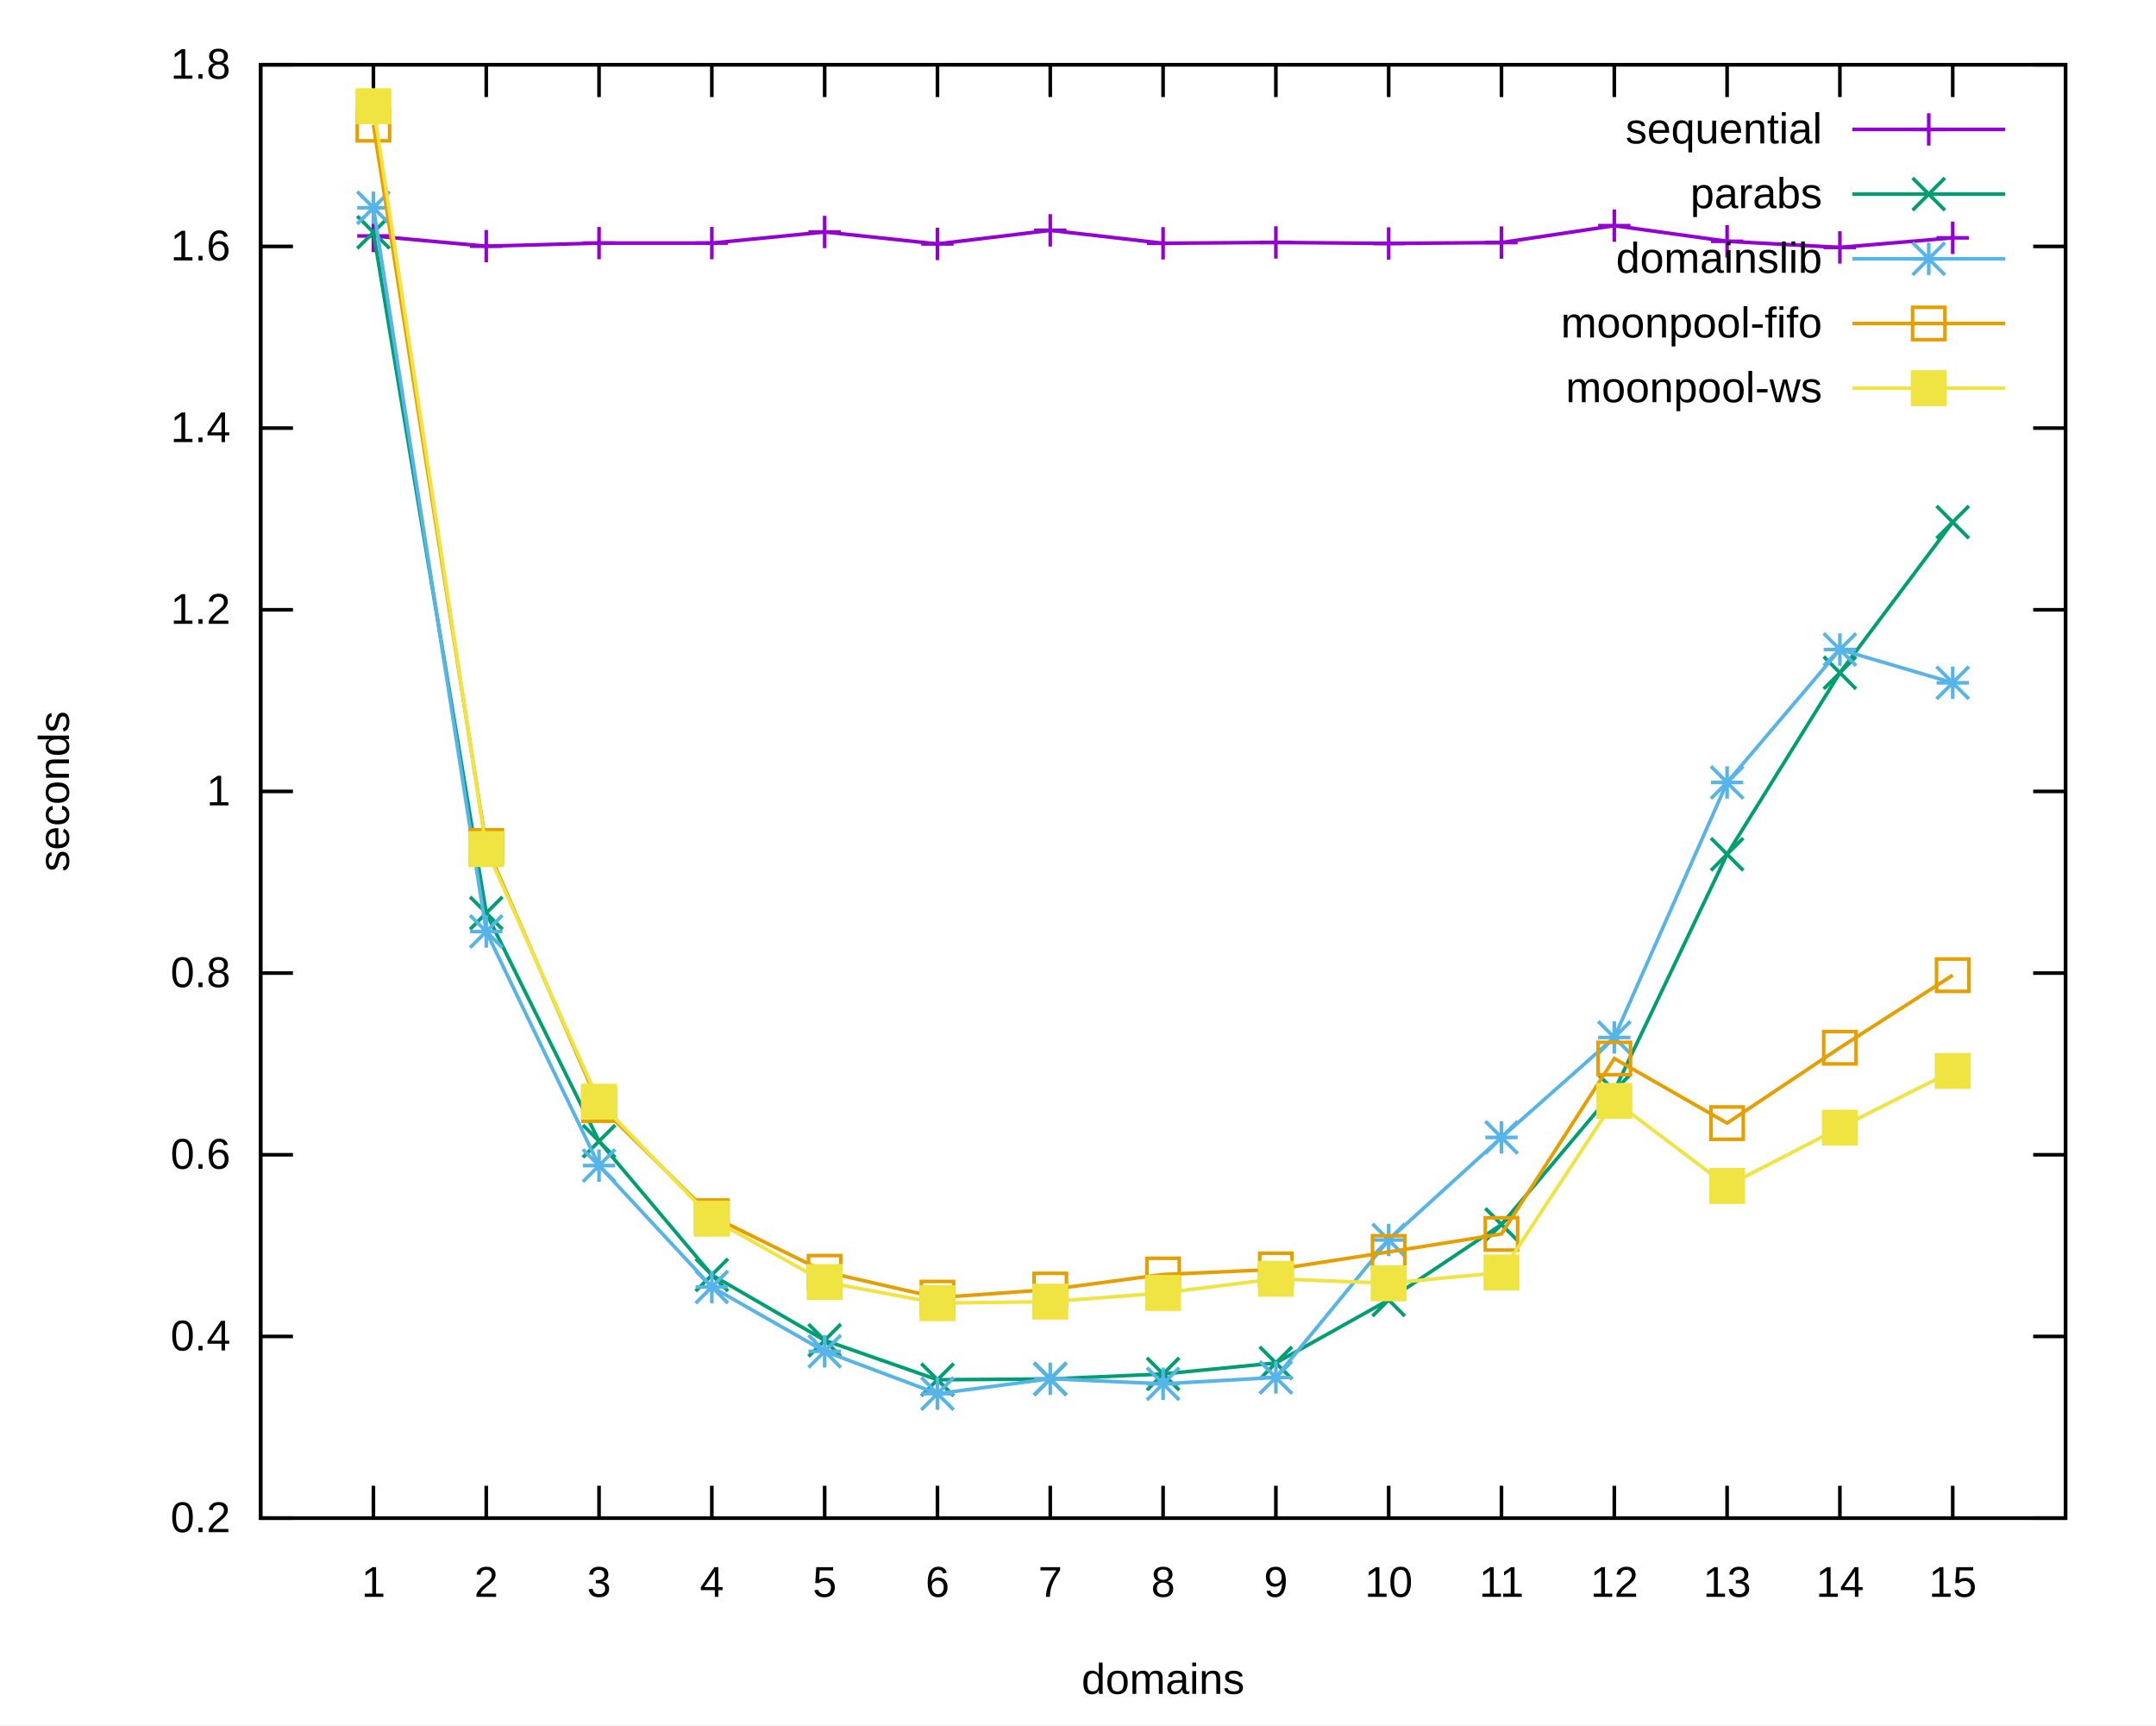
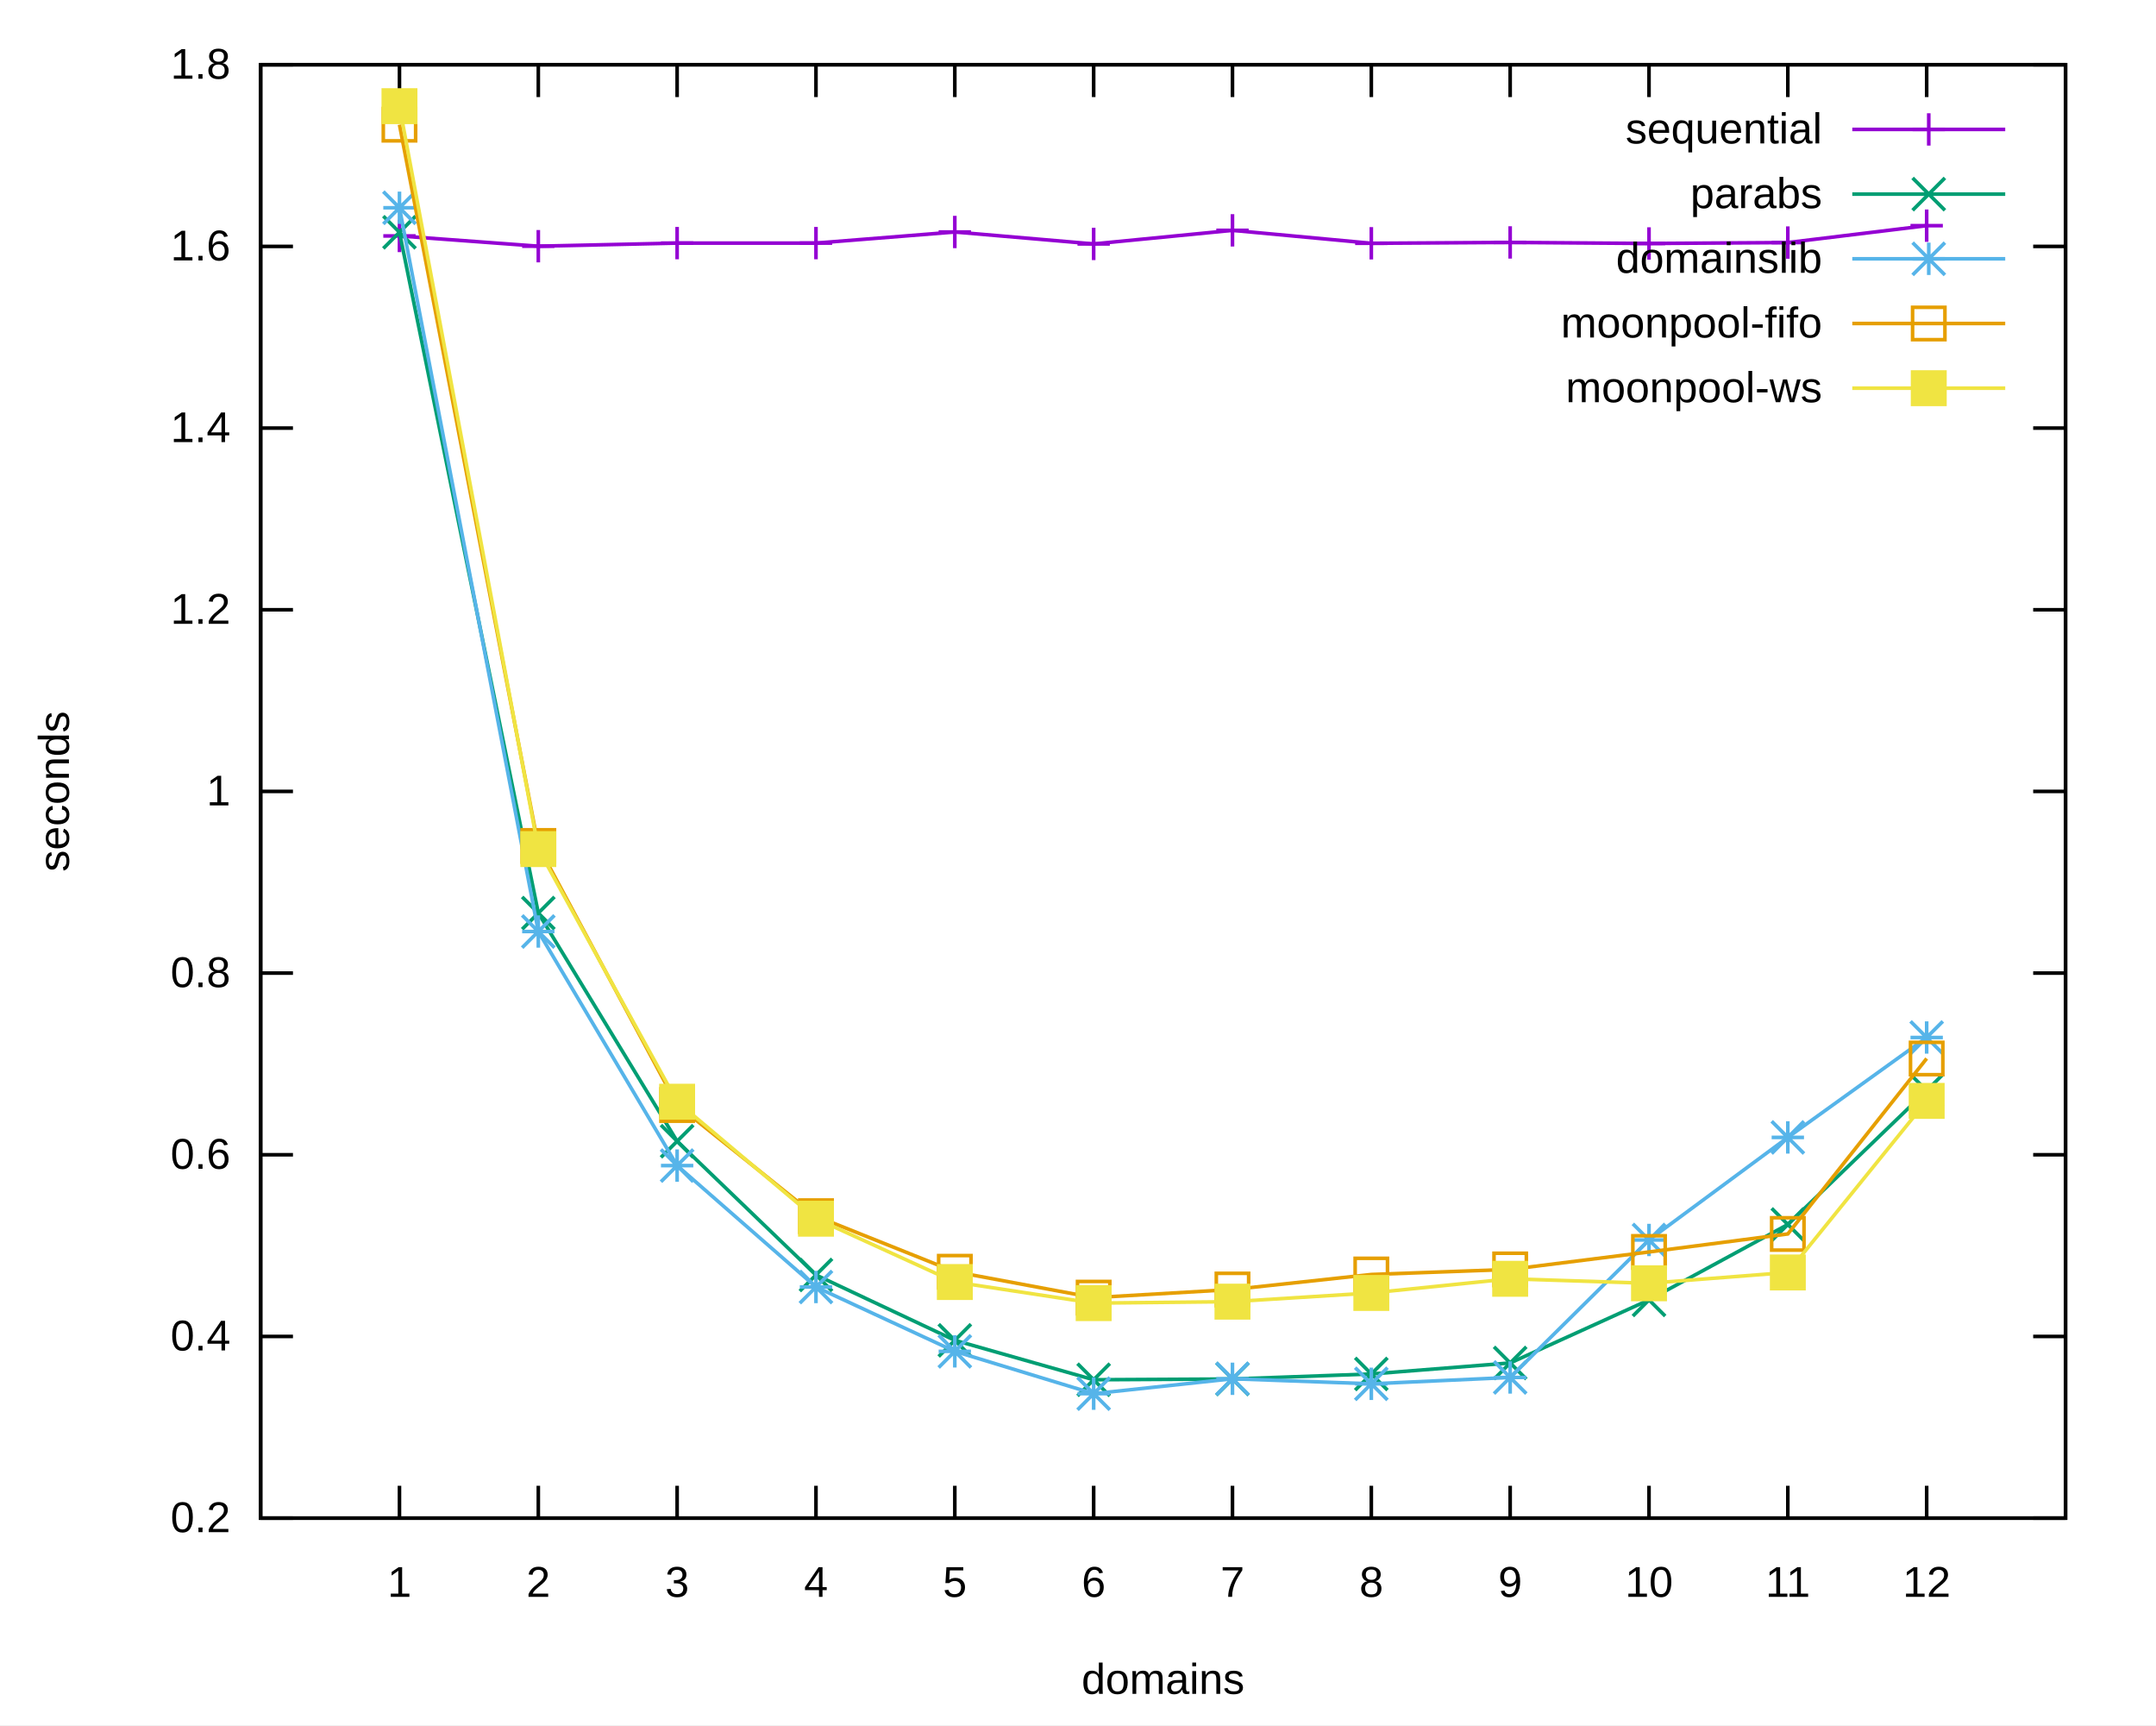
<svg xmlns="http://www.w3.org/2000/svg" xmlns:xlink="http://www.w3.org/1999/xlink" viewBox="0 0 600 480">
  <g id="gnuplot_canvas">
    <rect x="0" y="0" width="600" height="480" fill="#ffffff" />
    <defs>
      <circle id="gpDot" r="0.5" stroke-width="0.5" stroke="currentColor" />
      <path id="gpPt0" stroke-width="0.222" stroke="currentColor" d="M-1,0 h2 M0,-1 v2" />
      <path id="gpPt1" stroke-width="0.222" stroke="currentColor" d="M-1,-1 L1,1 M1,-1 L-1,1" />
      <path id="gpPt2" stroke-width="0.222" stroke="currentColor" d="M-1,0 L1,0 M0,-1 L0,1 M-1,-1 L1,1 M-1,1 L1,-1" />
      <rect id="gpPt3" stroke-width="0.222" stroke="currentColor" x="-1" y="-1" width="2" height="2" />
      <rect id="gpPt4" stroke-width="0.222" stroke="currentColor" fill="currentColor" x="-1" y="-1" width="2" height="2" />
      <circle id="gpPt5" stroke-width="0.222" stroke="currentColor" cx="0" cy="0" r="1" />
      <use xlink:href="#gpPt5" id="gpPt6" fill="currentColor" stroke="none" />
      <path id="gpPt7" stroke-width="0.222" stroke="currentColor" d="M0,-1.33 L-1.33,0.67 L1.33,0.67 z" />
      <use xlink:href="#gpPt7" id="gpPt8" fill="currentColor" stroke="none" />
      <use xlink:href="#gpPt7" id="gpPt9" stroke="currentColor" transform="rotate(180)" />
      <use xlink:href="#gpPt9" id="gpPt10" fill="currentColor" stroke="none" />
      <use xlink:href="#gpPt3" id="gpPt11" stroke="currentColor" transform="rotate(45)" />
      <use xlink:href="#gpPt11" id="gpPt12" fill="currentColor" stroke="none" />
      <path id="gpPt13" stroke-width="0.222" stroke="currentColor" d="M0,1.330 L1.265,0.411 L0.782,-1.067 L-0.782,-1.076 L-1.265,0.411 z" />
      <use xlink:href="#gpPt13" id="gpPt14" fill="currentColor" stroke="none" />
      <filter id="textbox" filterUnits="objectBoundingBox" x="0" y="0" height="1" width="1">
        <feFlood flood-color="#FFFFFF" flood-opacity="1" result="bgnd" />
        <feComposite in="SourceGraphic" in2="bgnd" operator="atop" />
      </filter>
      <filter id="greybox" filterUnits="objectBoundingBox" x="0" y="0" height="1" width="1">
        <feFlood flood-color="lightgrey" flood-opacity="1" result="grey" />
        <feComposite in="SourceGraphic" in2="grey" operator="atop" />
      </filter>
    </defs>
    <g fill="none" color="#FFFFFF" stroke="currentColor" stroke-width="1.00" stroke-linecap="butt" stroke-linejoin="miter">
</g>
    <g fill="none" color="black" stroke="currentColor" stroke-width="1.00" stroke-linecap="butt" stroke-linejoin="miter">
      <path stroke="black" d="M72.53,422.40 L81.53,422.40 M574.82,422.40 L565.82,422.40  " />
      <g transform="translate(64.14,426.30)" stroke="none" fill="black" font-family="Arial" font-size="12.00" text-anchor="end">
        <text>
          <tspan font-family="Arial"> 0.2</tspan>
        </text>
      </g>
    </g>
    <g fill="none" color="black" stroke="currentColor" stroke-width="1.00" stroke-linecap="butt" stroke-linejoin="miter">
      <path stroke="black" d="M72.53,371.85 L81.53,371.85 M574.82,371.85 L565.82,371.85  " />
      <g transform="translate(64.14,375.75)" stroke="none" fill="black" font-family="Arial" font-size="12.00" text-anchor="end">
        <text>
          <tspan font-family="Arial"> 0.4</tspan>
        </text>
      </g>
    </g>
    <g fill="none" color="black" stroke="currentColor" stroke-width="1.00" stroke-linecap="butt" stroke-linejoin="miter">
      <path stroke="black" d="M72.53,321.30 L81.53,321.30 M574.82,321.30 L565.82,321.30  " />
      <g transform="translate(64.14,325.20)" stroke="none" fill="black" font-family="Arial" font-size="12.00" text-anchor="end">
        <text>
          <tspan font-family="Arial"> 0.6</tspan>
        </text>
      </g>
    </g>
    <g fill="none" color="black" stroke="currentColor" stroke-width="1.00" stroke-linecap="butt" stroke-linejoin="miter">
      <path stroke="black" d="M72.53,270.75 L81.53,270.75 M574.82,270.75 L565.82,270.75  " />
      <g transform="translate(64.14,274.65)" stroke="none" fill="black" font-family="Arial" font-size="12.00" text-anchor="end">
        <text>
          <tspan font-family="Arial"> 0.8</tspan>
        </text>
      </g>
    </g>
    <g fill="none" color="black" stroke="currentColor" stroke-width="1.00" stroke-linecap="butt" stroke-linejoin="miter">
      <path stroke="black" d="M72.53,220.20 L81.53,220.20 M574.82,220.20 L565.82,220.20  " />
      <g transform="translate(64.14,224.10)" stroke="none" fill="black" font-family="Arial" font-size="12.00" text-anchor="end">
        <text>
          <tspan font-family="Arial"> 1</tspan>
        </text>
      </g>
    </g>
    <g fill="none" color="black" stroke="currentColor" stroke-width="1.00" stroke-linecap="butt" stroke-linejoin="miter">
      <path stroke="black" d="M72.53,169.66 L81.53,169.66 M574.82,169.66 L565.82,169.66  " />
      <g transform="translate(64.14,173.56)" stroke="none" fill="black" font-family="Arial" font-size="12.00" text-anchor="end">
        <text>
          <tspan font-family="Arial"> 1.2</tspan>
        </text>
      </g>
    </g>
    <g fill="none" color="black" stroke="currentColor" stroke-width="1.00" stroke-linecap="butt" stroke-linejoin="miter">
      <path stroke="black" d="M72.53,119.11 L81.53,119.11 M574.82,119.11 L565.82,119.11  " />
      <g transform="translate(64.14,123.01)" stroke="none" fill="black" font-family="Arial" font-size="12.00" text-anchor="end">
        <text>
          <tspan font-family="Arial"> 1.4</tspan>
        </text>
      </g>
    </g>
    <g fill="none" color="black" stroke="currentColor" stroke-width="1.00" stroke-linecap="butt" stroke-linejoin="miter">
      <path stroke="black" d="M72.53,68.56 L81.53,68.56 M574.82,68.56 L565.82,68.56  " />
      <g transform="translate(64.14,72.46)" stroke="none" fill="black" font-family="Arial" font-size="12.00" text-anchor="end">
        <text>
          <tspan font-family="Arial"> 1.6</tspan>
        </text>
      </g>
    </g>
    <g fill="none" color="black" stroke="currentColor" stroke-width="1.00" stroke-linecap="butt" stroke-linejoin="miter">
      <path stroke="black" d="M72.53,18.01 L81.53,18.01 M574.82,18.01 L565.82,18.01  " />
      <g transform="translate(64.14,21.91)" stroke="none" fill="black" font-family="Arial" font-size="12.00" text-anchor="end">
        <text>
          <tspan font-family="Arial"> 1.8</tspan>
        </text>
      </g>
    </g>
    <g fill="none" color="black" stroke="currentColor" stroke-width="1.00" stroke-linecap="butt" stroke-linejoin="miter">
-       <path stroke="black" d="M103.92,422.40 L103.92,413.40 M103.92,18.01 L103.92,27.01  " />
-       <g transform="translate(103.92,444.30)" stroke="none" fill="black" font-family="Arial" font-size="12.00" text-anchor="middle">
+       <path stroke="black" d="M111.17,422.40 L111.17,413.40 M111.17,18.01 L111.17,27.01  " />
+       <g transform="translate(111.17,444.30)" stroke="none" fill="black" font-family="Arial" font-size="12.00" text-anchor="middle">
        <text>
          <tspan font-family="Arial"> 1</tspan>
        </text>
      </g>
    </g>
    <g fill="none" color="black" stroke="currentColor" stroke-width="1.00" stroke-linecap="butt" stroke-linejoin="miter">
-       <path stroke="black" d="M135.32,422.40 L135.32,413.40 M135.32,18.01 L135.32,27.01  " />
-       <g transform="translate(135.32,444.30)" stroke="none" fill="black" font-family="Arial" font-size="12.00" text-anchor="middle">
+       <path stroke="black" d="M149.81,422.40 L149.81,413.40 M149.81,18.01 L149.81,27.01  " />
+       <g transform="translate(149.81,444.30)" stroke="none" fill="black" font-family="Arial" font-size="12.00" text-anchor="middle">
        <text>
          <tspan font-family="Arial"> 2</tspan>
        </text>
      </g>
    </g>
    <g fill="none" color="black" stroke="currentColor" stroke-width="1.00" stroke-linecap="butt" stroke-linejoin="miter">
-       <path stroke="black" d="M166.71,422.40 L166.71,413.40 M166.71,18.01 L166.71,27.01  " />
-       <g transform="translate(166.71,444.30)" stroke="none" fill="black" font-family="Arial" font-size="12.00" text-anchor="middle">
+       <path stroke="black" d="M188.44,422.40 L188.44,413.40 M188.44,18.01 L188.44,27.01  " />
+       <g transform="translate(188.44,444.30)" stroke="none" fill="black" font-family="Arial" font-size="12.00" text-anchor="middle">
        <text>
          <tspan font-family="Arial"> 3</tspan>
        </text>
      </g>
    </g>
    <g fill="none" color="black" stroke="currentColor" stroke-width="1.00" stroke-linecap="butt" stroke-linejoin="miter">
-       <path stroke="black" d="M198.10,422.40 L198.10,413.40 M198.10,18.01 L198.10,27.01  " />
-       <g transform="translate(198.10,444.30)" stroke="none" fill="black" font-family="Arial" font-size="12.00" text-anchor="middle">
+       <path stroke="black" d="M227.08,422.40 L227.08,413.40 M227.08,18.01 L227.08,27.01  " />
+       <g transform="translate(227.08,444.30)" stroke="none" fill="black" font-family="Arial" font-size="12.00" text-anchor="middle">
        <text>
          <tspan font-family="Arial"> 4</tspan>
        </text>
      </g>
    </g>
    <g fill="none" color="black" stroke="currentColor" stroke-width="1.00" stroke-linecap="butt" stroke-linejoin="miter">
-       <path stroke="black" d="M229.50,422.40 L229.50,413.40 M229.50,18.01 L229.50,27.01  " />
-       <g transform="translate(229.50,444.30)" stroke="none" fill="black" font-family="Arial" font-size="12.00" text-anchor="middle">
+       <path stroke="black" d="M265.72,422.40 L265.72,413.40 M265.72,18.01 L265.72,27.01  " />
+       <g transform="translate(265.72,444.30)" stroke="none" fill="black" font-family="Arial" font-size="12.00" text-anchor="middle">
        <text>
          <tspan font-family="Arial"> 5</tspan>
        </text>
      </g>
    </g>
    <g fill="none" color="black" stroke="currentColor" stroke-width="1.00" stroke-linecap="butt" stroke-linejoin="miter">
-       <path stroke="black" d="M260.89,422.40 L260.89,413.40 M260.89,18.01 L260.89,27.01  " />
-       <g transform="translate(260.89,444.30)" stroke="none" fill="black" font-family="Arial" font-size="12.00" text-anchor="middle">
+       <path stroke="black" d="M304.36,422.40 L304.36,413.40 M304.36,18.01 L304.36,27.01  " />
+       <g transform="translate(304.36,444.30)" stroke="none" fill="black" font-family="Arial" font-size="12.00" text-anchor="middle">
        <text>
          <tspan font-family="Arial"> 6</tspan>
        </text>
      </g>
    </g>
    <g fill="none" color="black" stroke="currentColor" stroke-width="1.00" stroke-linecap="butt" stroke-linejoin="miter">
-       <path stroke="black" d="M292.28,422.40 L292.28,413.40 M292.28,18.01 L292.28,27.01  " />
-       <g transform="translate(292.28,444.30)" stroke="none" fill="black" font-family="Arial" font-size="12.00" text-anchor="middle">
+       <path stroke="black" d="M342.99,422.40 L342.99,413.40 M342.99,18.01 L342.99,27.01  " />
+       <g transform="translate(342.99,444.30)" stroke="none" fill="black" font-family="Arial" font-size="12.00" text-anchor="middle">
        <text>
          <tspan font-family="Arial"> 7</tspan>
        </text>
      </g>
    </g>
    <g fill="none" color="black" stroke="currentColor" stroke-width="1.00" stroke-linecap="butt" stroke-linejoin="miter">
-       <path stroke="black" d="M323.68,422.40 L323.68,413.40 M323.68,18.01 L323.68,27.01  " />
-       <g transform="translate(323.68,444.30)" stroke="none" fill="black" font-family="Arial" font-size="12.00" text-anchor="middle">
+       <path stroke="black" d="M381.63,422.40 L381.63,413.40 M381.63,18.01 L381.63,27.01  " />
+       <g transform="translate(381.63,444.30)" stroke="none" fill="black" font-family="Arial" font-size="12.00" text-anchor="middle">
        <text>
          <tspan font-family="Arial"> 8</tspan>
        </text>
      </g>
    </g>
    <g fill="none" color="black" stroke="currentColor" stroke-width="1.00" stroke-linecap="butt" stroke-linejoin="miter">
-       <path stroke="black" d="M355.07,422.40 L355.07,413.40 M355.07,18.01 L355.07,27.01  " />
-       <g transform="translate(355.07,444.30)" stroke="none" fill="black" font-family="Arial" font-size="12.00" text-anchor="middle">
+       <path stroke="black" d="M420.27,422.40 L420.27,413.40 M420.27,18.01 L420.27,27.01  " />
+       <g transform="translate(420.27,444.30)" stroke="none" fill="black" font-family="Arial" font-size="12.00" text-anchor="middle">
        <text>
          <tspan font-family="Arial"> 9</tspan>
        </text>
      </g>
    </g>
    <g fill="none" color="black" stroke="currentColor" stroke-width="1.00" stroke-linecap="butt" stroke-linejoin="miter">
-       <path stroke="black" d="M386.46,422.40 L386.46,413.40 M386.46,18.01 L386.46,27.01  " />
-       <g transform="translate(386.46,444.30)" stroke="none" fill="black" font-family="Arial" font-size="12.00" text-anchor="middle">
+       <path stroke="black" d="M458.91,422.40 L458.91,413.40 M458.91,18.01 L458.91,27.01  " />
+       <g transform="translate(458.91,444.30)" stroke="none" fill="black" font-family="Arial" font-size="12.00" text-anchor="middle">
        <text>
          <tspan font-family="Arial"> 10</tspan>
        </text>
      </g>
    </g>
    <g fill="none" color="black" stroke="currentColor" stroke-width="1.00" stroke-linecap="butt" stroke-linejoin="miter">
-       <path stroke="black" d="M417.85,422.40 L417.85,413.40 M417.85,18.01 L417.85,27.01  " />
-       <g transform="translate(417.85,444.30)" stroke="none" fill="black" font-family="Arial" font-size="12.00" text-anchor="middle">
+       <path stroke="black" d="M497.54,422.40 L497.54,413.40 M497.54,18.01 L497.54,27.01  " />
+       <g transform="translate(497.54,444.30)" stroke="none" fill="black" font-family="Arial" font-size="12.00" text-anchor="middle">
        <text>
          <tspan font-family="Arial"> 11</tspan>
        </text>
      </g>
    </g>
    <g fill="none" color="black" stroke="currentColor" stroke-width="1.00" stroke-linecap="butt" stroke-linejoin="miter">
-       <path stroke="black" d="M449.25,422.40 L449.25,413.40 M449.25,18.01 L449.25,27.01  " />
-       <g transform="translate(449.25,444.30)" stroke="none" fill="black" font-family="Arial" font-size="12.00" text-anchor="middle">
+       <path stroke="black" d="M536.18,422.40 L536.18,413.40 M536.18,18.01 L536.18,27.01  " />
+       <g transform="translate(536.18,444.30)" stroke="none" fill="black" font-family="Arial" font-size="12.00" text-anchor="middle">
        <text>
          <tspan font-family="Arial"> 12</tspan>
        </text>
      </g>
    </g>
    <g fill="none" color="black" stroke="currentColor" stroke-width="1.00" stroke-linecap="butt" stroke-linejoin="miter">
-       <path stroke="black" d="M480.64,422.40 L480.64,413.40 M480.64,18.01 L480.64,27.01  " />
-       <g transform="translate(480.64,444.30)" stroke="none" fill="black" font-family="Arial" font-size="12.00" text-anchor="middle">
-         <text>
-           <tspan font-family="Arial"> 13</tspan>
-         </text>
-       </g>
-     </g>
-     <g fill="none" color="black" stroke="currentColor" stroke-width="1.00" stroke-linecap="butt" stroke-linejoin="miter">
-       <path stroke="black" d="M512.03,422.40 L512.03,413.40 M512.03,18.01 L512.03,27.01  " />
-       <g transform="translate(512.03,444.30)" stroke="none" fill="black" font-family="Arial" font-size="12.00" text-anchor="middle">
-         <text>
-           <tspan font-family="Arial"> 14</tspan>
-         </text>
-       </g>
-     </g>
-     <g fill="none" color="black" stroke="currentColor" stroke-width="1.00" stroke-linecap="butt" stroke-linejoin="miter">
-       <path stroke="black" d="M543.43,422.40 L543.43,413.40 M543.43,18.01 L543.43,27.01  " />
-       <g transform="translate(543.43,444.30)" stroke="none" fill="black" font-family="Arial" font-size="12.00" text-anchor="middle">
-         <text>
-           <tspan font-family="Arial"> 15</tspan>
-         </text>
-       </g>
-     </g>
-     <g fill="none" color="black" stroke="currentColor" stroke-width="1.00" stroke-linecap="butt" stroke-linejoin="miter">
</g>
    <g fill="none" color="black" stroke="currentColor" stroke-width="1.00" stroke-linecap="butt" stroke-linejoin="miter">
      <path stroke="black" d="M72.53,18.01 L72.53,422.40 L574.82,422.40 L574.82,18.01 L72.53,18.01 Z  " />
    </g>
    <g fill="none" color="black" stroke="currentColor" stroke-width="1.00" stroke-linecap="butt" stroke-linejoin="miter">
</g>
    <g id="gnuplot_plot_1">
      <g fill="none" color="black" stroke="currentColor" stroke-width="1.00" stroke-linecap="butt" stroke-linejoin="miter">
        <g transform="translate(507.09,39.91)" stroke="none" fill="black" font-family="Arial" font-size="12.00" text-anchor="end">
          <text>
            <tspan font-family="Arial">sequential</tspan>
          </text>
        </g>
      </g>
      <g fill="none" color="black" stroke="currentColor" stroke-width="1.00" stroke-linecap="butt" stroke-linejoin="miter">
-         <path stroke="rgb(148,   0, 211)" d="M515.48,36.01 L558.04,36.01 M103.92,65.65 L135.32,68.50 L166.71,67.64 L198.10,67.64 L229.50,64.55 L260.89,67.87   L292.28,64.09 L323.68,67.69 L355.07,67.45 L386.46,67.74 L417.85,67.49 L449.25,62.79 L480.64,67.14 L512.03,68.84   L543.43,66.18  " />
-         <use xlink:href="#gpPt0" transform="translate(103.92,65.65) scale(4.50)" color="rgb(148,   0, 211)" />
-         <use xlink:href="#gpPt0" transform="translate(135.32,68.50) scale(4.50)" color="rgb(148,   0, 211)" />
-         <use xlink:href="#gpPt0" transform="translate(166.71,67.64) scale(4.50)" color="rgb(148,   0, 211)" />
-         <use xlink:href="#gpPt0" transform="translate(198.10,67.64) scale(4.50)" color="rgb(148,   0, 211)" />
-         <use xlink:href="#gpPt0" transform="translate(229.50,64.55) scale(4.50)" color="rgb(148,   0, 211)" />
-         <use xlink:href="#gpPt0" transform="translate(260.89,67.87) scale(4.50)" color="rgb(148,   0, 211)" />
-         <use xlink:href="#gpPt0" transform="translate(292.28,64.09) scale(4.50)" color="rgb(148,   0, 211)" />
-         <use xlink:href="#gpPt0" transform="translate(323.68,67.69) scale(4.50)" color="rgb(148,   0, 211)" />
-         <use xlink:href="#gpPt0" transform="translate(355.07,67.45) scale(4.50)" color="rgb(148,   0, 211)" />
-         <use xlink:href="#gpPt0" transform="translate(386.46,67.74) scale(4.50)" color="rgb(148,   0, 211)" />
-         <use xlink:href="#gpPt0" transform="translate(417.85,67.49) scale(4.50)" color="rgb(148,   0, 211)" />
-         <use xlink:href="#gpPt0" transform="translate(449.25,62.79) scale(4.50)" color="rgb(148,   0, 211)" />
-         <use xlink:href="#gpPt0" transform="translate(480.64,67.14) scale(4.50)" color="rgb(148,   0, 211)" />
-         <use xlink:href="#gpPt0" transform="translate(512.03,68.84) scale(4.50)" color="rgb(148,   0, 211)" />
-         <use xlink:href="#gpPt0" transform="translate(543.43,66.18) scale(4.50)" color="rgb(148,   0, 211)" />
+         <path stroke="rgb(148,   0, 211)" d="M515.48,36.01 L558.04,36.01 M111.17,65.65 L149.81,68.50 L188.44,67.64 L227.08,67.64 L265.72,64.55 L304.36,67.87   L342.99,64.09 L381.63,67.69 L420.27,67.45 L458.91,67.74 L497.54,67.49 L536.18,62.79  " />
+         <use xlink:href="#gpPt0" transform="translate(111.17,65.65) scale(4.50)" color="rgb(148,   0, 211)" />
+         <use xlink:href="#gpPt0" transform="translate(149.81,68.50) scale(4.50)" color="rgb(148,   0, 211)" />
+         <use xlink:href="#gpPt0" transform="translate(188.44,67.64) scale(4.50)" color="rgb(148,   0, 211)" />
+         <use xlink:href="#gpPt0" transform="translate(227.08,67.64) scale(4.50)" color="rgb(148,   0, 211)" />
+         <use xlink:href="#gpPt0" transform="translate(265.72,64.55) scale(4.50)" color="rgb(148,   0, 211)" />
+         <use xlink:href="#gpPt0" transform="translate(304.36,67.87) scale(4.50)" color="rgb(148,   0, 211)" />
+         <use xlink:href="#gpPt0" transform="translate(342.99,64.09) scale(4.50)" color="rgb(148,   0, 211)" />
+         <use xlink:href="#gpPt0" transform="translate(381.63,67.69) scale(4.50)" color="rgb(148,   0, 211)" />
+         <use xlink:href="#gpPt0" transform="translate(420.27,67.45) scale(4.50)" color="rgb(148,   0, 211)" />
+         <use xlink:href="#gpPt0" transform="translate(458.91,67.74) scale(4.50)" color="rgb(148,   0, 211)" />
+         <use xlink:href="#gpPt0" transform="translate(497.54,67.49) scale(4.50)" color="rgb(148,   0, 211)" />
+         <use xlink:href="#gpPt0" transform="translate(536.18,62.79) scale(4.50)" color="rgb(148,   0, 211)" />
        <use xlink:href="#gpPt0" transform="translate(536.76,36.01) scale(4.50)" color="rgb(148,   0, 211)" />
      </g>
    </g>
    <g id="gnuplot_plot_2">
      <g fill="none" color="black" stroke="currentColor" stroke-width="1.00" stroke-linecap="butt" stroke-linejoin="miter">
        <g transform="translate(507.09,57.91)" stroke="none" fill="black" font-family="Arial" font-size="12.00" text-anchor="end">
          <text>
            <tspan font-family="Arial">parabs</tspan>
          </text>
        </g>
      </g>
      <g fill="none" color="black" stroke="currentColor" stroke-width="1.00" stroke-linecap="butt" stroke-linejoin="miter">
-         <path stroke="rgb(  0, 158, 115)" d="M515.48,54.01 L558.04,54.01 M103.92,64.63 L135.32,254.05 L166.71,317.53 L198.10,354.74 L229.50,372.93 L260.89,383.90   L292.28,383.69 L323.68,382.29 L355.07,379.23 L386.46,361.68 L417.85,340.70 L449.25,303.45 L480.64,237.69 L512.03,187.19   L543.43,145.28  " />
-         <use xlink:href="#gpPt1" transform="translate(103.92,64.63) scale(4.50)" color="rgb(  0, 158, 115)" />
-         <use xlink:href="#gpPt1" transform="translate(135.32,254.05) scale(4.50)" color="rgb(  0, 158, 115)" />
-         <use xlink:href="#gpPt1" transform="translate(166.71,317.53) scale(4.50)" color="rgb(  0, 158, 115)" />
-         <use xlink:href="#gpPt1" transform="translate(198.10,354.74) scale(4.50)" color="rgb(  0, 158, 115)" />
-         <use xlink:href="#gpPt1" transform="translate(229.50,372.93) scale(4.50)" color="rgb(  0, 158, 115)" />
-         <use xlink:href="#gpPt1" transform="translate(260.89,383.90) scale(4.50)" color="rgb(  0, 158, 115)" />
-         <use xlink:href="#gpPt1" transform="translate(292.28,383.69) scale(4.50)" color="rgb(  0, 158, 115)" />
-         <use xlink:href="#gpPt1" transform="translate(323.68,382.29) scale(4.50)" color="rgb(  0, 158, 115)" />
-         <use xlink:href="#gpPt1" transform="translate(355.07,379.23) scale(4.50)" color="rgb(  0, 158, 115)" />
-         <use xlink:href="#gpPt1" transform="translate(386.46,361.68) scale(4.50)" color="rgb(  0, 158, 115)" />
-         <use xlink:href="#gpPt1" transform="translate(417.85,340.70) scale(4.50)" color="rgb(  0, 158, 115)" />
-         <use xlink:href="#gpPt1" transform="translate(449.25,303.45) scale(4.50)" color="rgb(  0, 158, 115)" />
-         <use xlink:href="#gpPt1" transform="translate(480.64,237.69) scale(4.50)" color="rgb(  0, 158, 115)" />
-         <use xlink:href="#gpPt1" transform="translate(512.03,187.19) scale(4.50)" color="rgb(  0, 158, 115)" />
-         <use xlink:href="#gpPt1" transform="translate(543.43,145.28) scale(4.50)" color="rgb(  0, 158, 115)" />
+         <path stroke="rgb(  0, 158, 115)" d="M515.48,54.01 L558.04,54.01 M111.17,64.63 L149.81,254.05 L188.44,317.53 L227.08,354.74 L265.72,372.93 L304.36,383.90   L342.99,383.69 L381.63,382.29 L420.27,379.23 L458.91,361.68 L497.54,340.70 L536.18,303.45  " />
+         <use xlink:href="#gpPt1" transform="translate(111.17,64.63) scale(4.50)" color="rgb(  0, 158, 115)" />
+         <use xlink:href="#gpPt1" transform="translate(149.81,254.05) scale(4.50)" color="rgb(  0, 158, 115)" />
+         <use xlink:href="#gpPt1" transform="translate(188.44,317.53) scale(4.50)" color="rgb(  0, 158, 115)" />
+         <use xlink:href="#gpPt1" transform="translate(227.08,354.74) scale(4.50)" color="rgb(  0, 158, 115)" />
+         <use xlink:href="#gpPt1" transform="translate(265.72,372.93) scale(4.50)" color="rgb(  0, 158, 115)" />
+         <use xlink:href="#gpPt1" transform="translate(304.36,383.90) scale(4.50)" color="rgb(  0, 158, 115)" />
+         <use xlink:href="#gpPt1" transform="translate(342.99,383.69) scale(4.50)" color="rgb(  0, 158, 115)" />
+         <use xlink:href="#gpPt1" transform="translate(381.63,382.29) scale(4.50)" color="rgb(  0, 158, 115)" />
+         <use xlink:href="#gpPt1" transform="translate(420.27,379.23) scale(4.50)" color="rgb(  0, 158, 115)" />
+         <use xlink:href="#gpPt1" transform="translate(458.91,361.68) scale(4.50)" color="rgb(  0, 158, 115)" />
+         <use xlink:href="#gpPt1" transform="translate(497.54,340.70) scale(4.50)" color="rgb(  0, 158, 115)" />
+         <use xlink:href="#gpPt1" transform="translate(536.18,303.45) scale(4.50)" color="rgb(  0, 158, 115)" />
        <use xlink:href="#gpPt1" transform="translate(536.76,54.01) scale(4.50)" color="rgb(  0, 158, 115)" />
      </g>
    </g>
    <g id="gnuplot_plot_3">
      <g fill="none" color="black" stroke="currentColor" stroke-width="1.00" stroke-linecap="butt" stroke-linejoin="miter">
        <g transform="translate(507.09,75.91)" stroke="none" fill="black" font-family="Arial" font-size="12.00" text-anchor="end">
          <text>
            <tspan font-family="Arial">domainslib</tspan>
          </text>
        </g>
      </g>
      <g fill="none" color="black" stroke="currentColor" stroke-width="1.00" stroke-linecap="butt" stroke-linejoin="miter">
-         <path stroke="rgb( 86, 180, 233)" d="M515.48,72.01 L558.04,72.01 M103.92,57.81 L135.32,259.18 L166.71,324.31 L198.10,358.10 L229.50,376.00 L260.89,387.77   L292.28,383.63 L323.68,385.03 L355.07,383.26 L386.46,345.01 L417.85,316.47 L449.25,288.67 L480.64,217.71 L512.03,180.73   L543.43,189.98  " />
-         <use xlink:href="#gpPt2" transform="translate(103.92,57.81) scale(4.50)" color="rgb( 86, 180, 233)" />
-         <use xlink:href="#gpPt2" transform="translate(135.32,259.18) scale(4.50)" color="rgb( 86, 180, 233)" />
-         <use xlink:href="#gpPt2" transform="translate(166.71,324.31) scale(4.50)" color="rgb( 86, 180, 233)" />
-         <use xlink:href="#gpPt2" transform="translate(198.10,358.10) scale(4.50)" color="rgb( 86, 180, 233)" />
-         <use xlink:href="#gpPt2" transform="translate(229.50,376.00) scale(4.50)" color="rgb( 86, 180, 233)" />
-         <use xlink:href="#gpPt2" transform="translate(260.89,387.77) scale(4.50)" color="rgb( 86, 180, 233)" />
-         <use xlink:href="#gpPt2" transform="translate(292.28,383.63) scale(4.50)" color="rgb( 86, 180, 233)" />
-         <use xlink:href="#gpPt2" transform="translate(323.68,385.03) scale(4.50)" color="rgb( 86, 180, 233)" />
-         <use xlink:href="#gpPt2" transform="translate(355.07,383.26) scale(4.50)" color="rgb( 86, 180, 233)" />
-         <use xlink:href="#gpPt2" transform="translate(386.46,345.01) scale(4.50)" color="rgb( 86, 180, 233)" />
-         <use xlink:href="#gpPt2" transform="translate(417.85,316.47) scale(4.50)" color="rgb( 86, 180, 233)" />
-         <use xlink:href="#gpPt2" transform="translate(449.25,288.67) scale(4.50)" color="rgb( 86, 180, 233)" />
-         <use xlink:href="#gpPt2" transform="translate(480.64,217.71) scale(4.50)" color="rgb( 86, 180, 233)" />
-         <use xlink:href="#gpPt2" transform="translate(512.03,180.73) scale(4.50)" color="rgb( 86, 180, 233)" />
-         <use xlink:href="#gpPt2" transform="translate(543.43,189.98) scale(4.50)" color="rgb( 86, 180, 233)" />
+         <path stroke="rgb( 86, 180, 233)" d="M515.48,72.01 L558.04,72.01 M111.17,57.81 L149.81,259.18 L188.44,324.31 L227.08,358.10 L265.72,376.00 L304.36,387.77   L342.99,383.63 L381.63,385.03 L420.27,383.26 L458.91,345.01 L497.54,316.47 L536.18,288.67  " />
+         <use xlink:href="#gpPt2" transform="translate(111.17,57.81) scale(4.50)" color="rgb( 86, 180, 233)" />
+         <use xlink:href="#gpPt2" transform="translate(149.81,259.18) scale(4.50)" color="rgb( 86, 180, 233)" />
+         <use xlink:href="#gpPt2" transform="translate(188.44,324.31) scale(4.50)" color="rgb( 86, 180, 233)" />
+         <use xlink:href="#gpPt2" transform="translate(227.08,358.10) scale(4.50)" color="rgb( 86, 180, 233)" />
+         <use xlink:href="#gpPt2" transform="translate(265.72,376.00) scale(4.50)" color="rgb( 86, 180, 233)" />
+         <use xlink:href="#gpPt2" transform="translate(304.36,387.77) scale(4.50)" color="rgb( 86, 180, 233)" />
+         <use xlink:href="#gpPt2" transform="translate(342.99,383.63) scale(4.50)" color="rgb( 86, 180, 233)" />
+         <use xlink:href="#gpPt2" transform="translate(381.63,385.03) scale(4.50)" color="rgb( 86, 180, 233)" />
+         <use xlink:href="#gpPt2" transform="translate(420.27,383.26) scale(4.50)" color="rgb( 86, 180, 233)" />
+         <use xlink:href="#gpPt2" transform="translate(458.91,345.01) scale(4.50)" color="rgb( 86, 180, 233)" />
+         <use xlink:href="#gpPt2" transform="translate(497.54,316.47) scale(4.50)" color="rgb( 86, 180, 233)" />
+         <use xlink:href="#gpPt2" transform="translate(536.18,288.67) scale(4.50)" color="rgb( 86, 180, 233)" />
        <use xlink:href="#gpPt2" transform="translate(536.76,72.01) scale(4.50)" color="rgb( 86, 180, 233)" />
      </g>
    </g>
    <g id="gnuplot_plot_4">
      <g fill="none" color="black" stroke="currentColor" stroke-width="1.00" stroke-linecap="butt" stroke-linejoin="miter">
        <g transform="translate(507.09,93.91)" stroke="none" fill="black" font-family="Arial" font-size="12.00" text-anchor="end">
          <text>
            <tspan font-family="Arial">moonpool-fifo</tspan>
          </text>
        </g>
      </g>
      <g fill="none" color="black" stroke="currentColor" stroke-width="1.00" stroke-linecap="butt" stroke-linejoin="miter">
-         <path stroke="rgb(230, 159,   0)" d="M515.48,90.01 L558.04,90.01 M103.92,34.69 L135.32,235.38 L166.71,307.46 L198.10,338.39 L229.50,353.85 L260.89,361.05   L292.28,358.79 L323.68,354.61 L355.07,353.20 L386.46,348.34 L417.85,343.33 L449.25,294.52 L480.64,312.50 L512.03,291.52   L543.43,271.34  " />
-         <use xlink:href="#gpPt3" transform="translate(103.92,34.69) scale(4.50)" color="rgb(230, 159,   0)" />
-         <use xlink:href="#gpPt3" transform="translate(135.32,235.38) scale(4.50)" color="rgb(230, 159,   0)" />
-         <use xlink:href="#gpPt3" transform="translate(166.71,307.46) scale(4.50)" color="rgb(230, 159,   0)" />
-         <use xlink:href="#gpPt3" transform="translate(198.10,338.39) scale(4.50)" color="rgb(230, 159,   0)" />
-         <use xlink:href="#gpPt3" transform="translate(229.50,353.85) scale(4.50)" color="rgb(230, 159,   0)" />
-         <use xlink:href="#gpPt3" transform="translate(260.89,361.05) scale(4.50)" color="rgb(230, 159,   0)" />
-         <use xlink:href="#gpPt3" transform="translate(292.28,358.79) scale(4.50)" color="rgb(230, 159,   0)" />
-         <use xlink:href="#gpPt3" transform="translate(323.68,354.61) scale(4.50)" color="rgb(230, 159,   0)" />
-         <use xlink:href="#gpPt3" transform="translate(355.07,353.20) scale(4.50)" color="rgb(230, 159,   0)" />
-         <use xlink:href="#gpPt3" transform="translate(386.46,348.34) scale(4.50)" color="rgb(230, 159,   0)" />
-         <use xlink:href="#gpPt3" transform="translate(417.85,343.33) scale(4.50)" color="rgb(230, 159,   0)" />
-         <use xlink:href="#gpPt3" transform="translate(449.25,294.52) scale(4.50)" color="rgb(230, 159,   0)" />
-         <use xlink:href="#gpPt3" transform="translate(480.64,312.50) scale(4.50)" color="rgb(230, 159,   0)" />
-         <use xlink:href="#gpPt3" transform="translate(512.03,291.52) scale(4.50)" color="rgb(230, 159,   0)" />
-         <use xlink:href="#gpPt3" transform="translate(543.43,271.34) scale(4.50)" color="rgb(230, 159,   0)" />
+         <path stroke="rgb(230, 159,   0)" d="M515.48,90.01 L558.04,90.01 M111.17,34.69 L149.81,235.38 L188.44,307.46 L227.08,338.39 L265.72,353.85 L304.36,361.05   L342.99,358.79 L381.63,354.61 L420.27,353.20 L458.91,348.34 L497.54,343.33 L536.18,294.52  " />
+         <use xlink:href="#gpPt3" transform="translate(111.17,34.69) scale(4.50)" color="rgb(230, 159,   0)" />
+         <use xlink:href="#gpPt3" transform="translate(149.81,235.38) scale(4.50)" color="rgb(230, 159,   0)" />
+         <use xlink:href="#gpPt3" transform="translate(188.44,307.46) scale(4.50)" color="rgb(230, 159,   0)" />
+         <use xlink:href="#gpPt3" transform="translate(227.08,338.39) scale(4.50)" color="rgb(230, 159,   0)" />
+         <use xlink:href="#gpPt3" transform="translate(265.72,353.85) scale(4.50)" color="rgb(230, 159,   0)" />
+         <use xlink:href="#gpPt3" transform="translate(304.36,361.05) scale(4.50)" color="rgb(230, 159,   0)" />
+         <use xlink:href="#gpPt3" transform="translate(342.99,358.79) scale(4.50)" color="rgb(230, 159,   0)" />
+         <use xlink:href="#gpPt3" transform="translate(381.63,354.61) scale(4.50)" color="rgb(230, 159,   0)" />
+         <use xlink:href="#gpPt3" transform="translate(420.27,353.20) scale(4.50)" color="rgb(230, 159,   0)" />
+         <use xlink:href="#gpPt3" transform="translate(458.91,348.34) scale(4.50)" color="rgb(230, 159,   0)" />
+         <use xlink:href="#gpPt3" transform="translate(497.54,343.33) scale(4.50)" color="rgb(230, 159,   0)" />
+         <use xlink:href="#gpPt3" transform="translate(536.18,294.52) scale(4.50)" color="rgb(230, 159,   0)" />
        <use xlink:href="#gpPt3" transform="translate(536.76,90.01) scale(4.50)" color="rgb(230, 159,   0)" />
      </g>
    </g>
    <g id="gnuplot_plot_5">
      <g fill="none" color="black" stroke="currentColor" stroke-width="1.00" stroke-linecap="butt" stroke-linejoin="miter">
        <g transform="translate(507.09,111.91)" stroke="none" fill="black" font-family="Arial" font-size="12.00" text-anchor="end">
          <text>
            <tspan font-family="Arial">moonpool-ws</tspan>
          </text>
        </g>
      </g>
      <g fill="none" color="black" stroke="currentColor" stroke-width="1.00" stroke-linecap="butt" stroke-linejoin="miter">
-         <path stroke="rgb(240, 228,  66)" d="M515.48,108.01 L558.04,108.01 M103.92,29.54 L135.32,236.25 L166.71,306.54 L198.10,339.09 L229.50,356.71 L260.89,362.58   L292.28,362.17 L323.68,359.75 L355.07,355.81 L386.46,357.06 L417.85,354.05 L449.25,306.31 L480.64,329.97 L512.03,313.77   L543.43,297.98  " />
-         <use xlink:href="#gpPt4" transform="translate(103.92,29.54) scale(4.50)" color="rgb(240, 228,  66)" />
-         <use xlink:href="#gpPt4" transform="translate(135.32,236.25) scale(4.50)" color="rgb(240, 228,  66)" />
-         <use xlink:href="#gpPt4" transform="translate(166.71,306.54) scale(4.50)" color="rgb(240, 228,  66)" />
-         <use xlink:href="#gpPt4" transform="translate(198.10,339.09) scale(4.50)" color="rgb(240, 228,  66)" />
-         <use xlink:href="#gpPt4" transform="translate(229.50,356.71) scale(4.50)" color="rgb(240, 228,  66)" />
-         <use xlink:href="#gpPt4" transform="translate(260.89,362.58) scale(4.50)" color="rgb(240, 228,  66)" />
-         <use xlink:href="#gpPt4" transform="translate(292.28,362.17) scale(4.50)" color="rgb(240, 228,  66)" />
-         <use xlink:href="#gpPt4" transform="translate(323.68,359.75) scale(4.50)" color="rgb(240, 228,  66)" />
-         <use xlink:href="#gpPt4" transform="translate(355.07,355.81) scale(4.50)" color="rgb(240, 228,  66)" />
-         <use xlink:href="#gpPt4" transform="translate(386.46,357.06) scale(4.50)" color="rgb(240, 228,  66)" />
-         <use xlink:href="#gpPt4" transform="translate(417.85,354.05) scale(4.50)" color="rgb(240, 228,  66)" />
-         <use xlink:href="#gpPt4" transform="translate(449.25,306.31) scale(4.50)" color="rgb(240, 228,  66)" />
-         <use xlink:href="#gpPt4" transform="translate(480.64,329.97) scale(4.50)" color="rgb(240, 228,  66)" />
-         <use xlink:href="#gpPt4" transform="translate(512.03,313.77) scale(4.50)" color="rgb(240, 228,  66)" />
-         <use xlink:href="#gpPt4" transform="translate(543.43,297.98) scale(4.50)" color="rgb(240, 228,  66)" />
+         <path stroke="rgb(240, 228,  66)" d="M515.48,108.01 L558.04,108.01 M111.17,29.54 L149.81,236.25 L188.44,306.54 L227.08,339.09 L265.72,356.71 L304.36,362.58   L342.99,362.17 L381.63,359.75 L420.27,355.81 L458.91,357.06 L497.54,354.05 L536.18,306.31  " />
+         <use xlink:href="#gpPt4" transform="translate(111.17,29.54) scale(4.50)" color="rgb(240, 228,  66)" />
+         <use xlink:href="#gpPt4" transform="translate(149.81,236.25) scale(4.50)" color="rgb(240, 228,  66)" />
+         <use xlink:href="#gpPt4" transform="translate(188.44,306.54) scale(4.50)" color="rgb(240, 228,  66)" />
+         <use xlink:href="#gpPt4" transform="translate(227.08,339.09) scale(4.50)" color="rgb(240, 228,  66)" />
+         <use xlink:href="#gpPt4" transform="translate(265.72,356.71) scale(4.50)" color="rgb(240, 228,  66)" />
+         <use xlink:href="#gpPt4" transform="translate(304.36,362.58) scale(4.50)" color="rgb(240, 228,  66)" />
+         <use xlink:href="#gpPt4" transform="translate(342.99,362.17) scale(4.50)" color="rgb(240, 228,  66)" />
+         <use xlink:href="#gpPt4" transform="translate(381.63,359.75) scale(4.50)" color="rgb(240, 228,  66)" />
+         <use xlink:href="#gpPt4" transform="translate(420.27,355.81) scale(4.50)" color="rgb(240, 228,  66)" />
+         <use xlink:href="#gpPt4" transform="translate(458.91,357.06) scale(4.50)" color="rgb(240, 228,  66)" />
+         <use xlink:href="#gpPt4" transform="translate(497.54,354.05) scale(4.50)" color="rgb(240, 228,  66)" />
+         <use xlink:href="#gpPt4" transform="translate(536.18,306.31) scale(4.50)" color="rgb(240, 228,  66)" />
        <use xlink:href="#gpPt4" transform="translate(536.76,108.01) scale(4.50)" color="rgb(240, 228,  66)" />
      </g>
    </g>
    <g fill="none" color="#FFFFFF" stroke="rgb(240, 228,  66)" stroke-width="2.00" stroke-linecap="butt" stroke-linejoin="miter">
</g>
    <g fill="none" color="black" stroke="currentColor" stroke-width="2.00" stroke-linecap="butt" stroke-linejoin="miter">
</g>
    <g fill="none" color="black" stroke="black" stroke-width="1.00" stroke-linecap="butt" stroke-linejoin="miter">
</g>
    <g fill="none" color="black" stroke="currentColor" stroke-width="1.00" stroke-linecap="butt" stroke-linejoin="miter">
      <path stroke="black" d="M72.53,18.01 L72.53,422.40 L574.82,422.40 L574.82,18.01 L72.53,18.01 Z  " />
      <g transform="translate(19.18,220.21) rotate(270.00)" stroke="none" fill="black" font-family="Arial" font-size="12.00" text-anchor="middle">
        <text>
          <tspan font-family="Arial">seconds</tspan>
        </text>
      </g>
    </g>
    <g fill="none" color="black" stroke="currentColor" stroke-width="1.00" stroke-linecap="butt" stroke-linejoin="miter">
      <g transform="translate(323.67,471.30)" stroke="none" fill="black" font-family="Arial" font-size="12.00" text-anchor="middle">
        <text>
          <tspan font-family="Arial">domains</tspan>
        </text>
      </g>
    </g>
    <g fill="none" color="black" stroke="currentColor" stroke-width="1.00" stroke-linecap="butt" stroke-linejoin="miter">
</g>
    <g fill="none" color="black" stroke="currentColor" stroke-width="1.00" stroke-linecap="butt" stroke-linejoin="miter">
</g>
  </g>
</svg>
